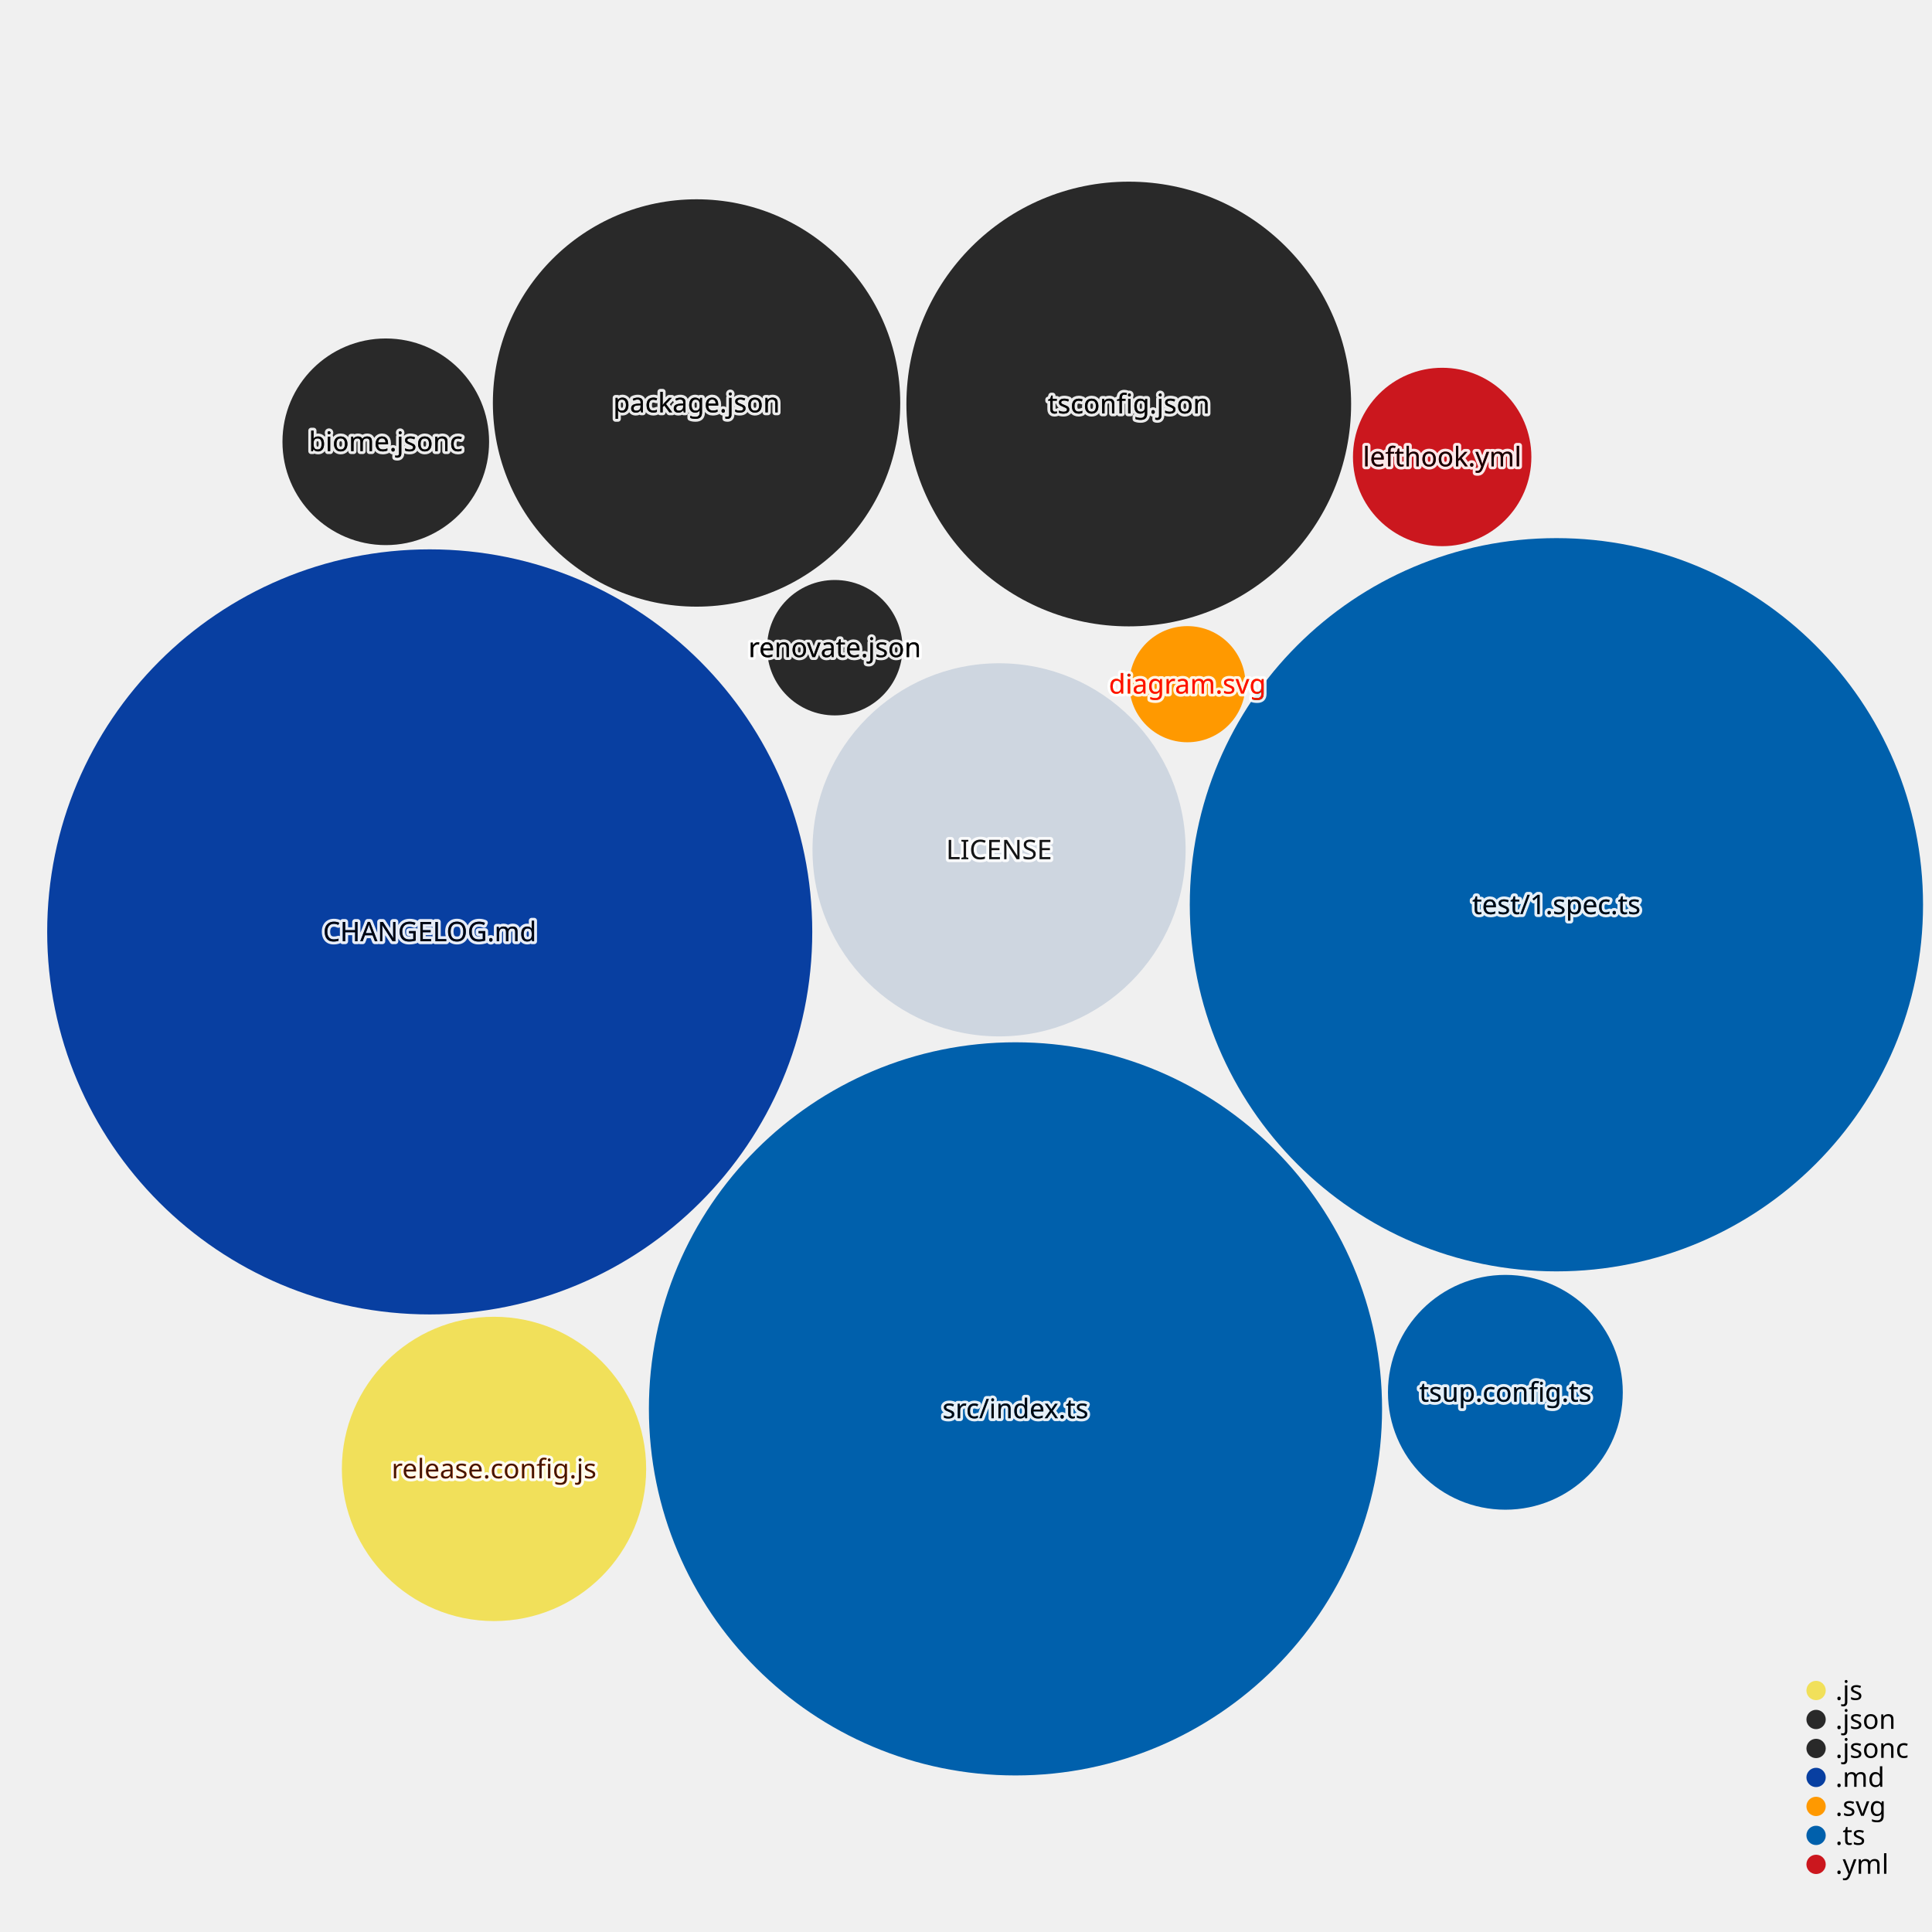
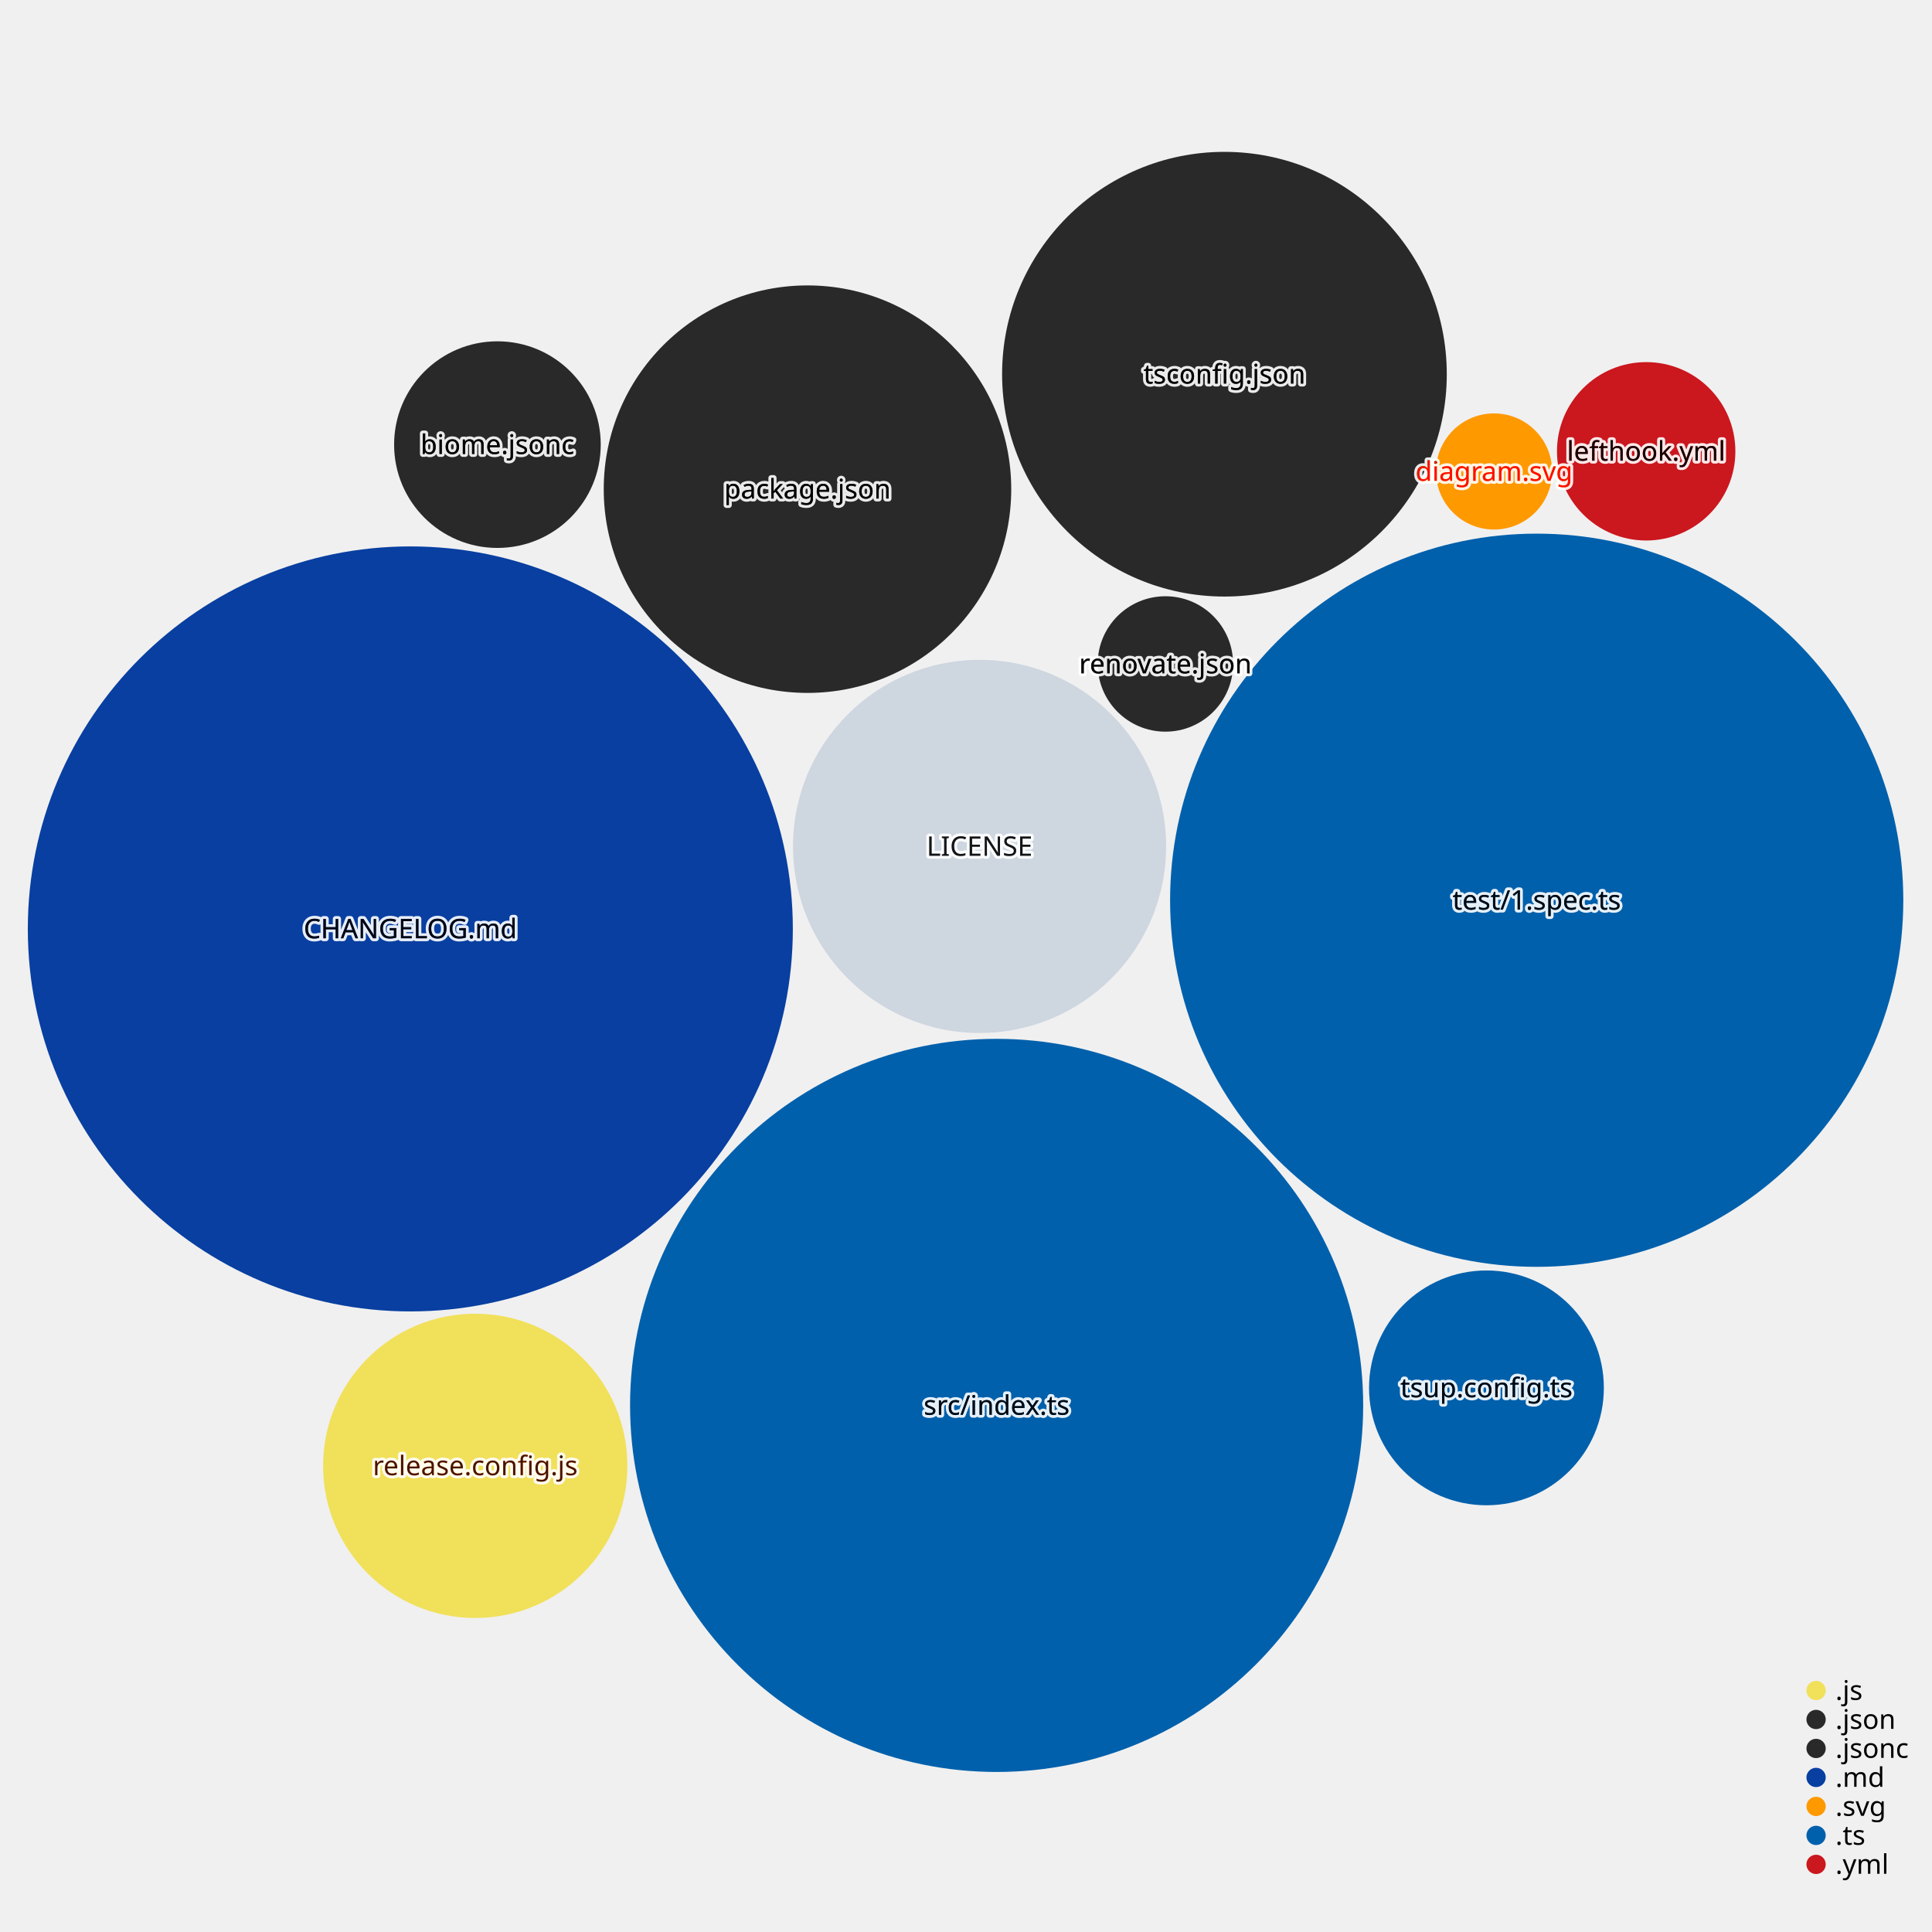
<svg xmlns="http://www.w3.org/2000/svg" width="1000" height="1000" style="background:white;font-family:sans-serif;overflow:visible">
  <defs>
    <filter id="glow" x="-50%" y="-50%" width="200%" height="200%">
      <feGaussianBlur stdDeviation="4" result="coloredBlur" />
      <feMerge>
        <feMergeNode in="coloredBlur" />
        <feMergeNode in="SourceGraphic" />
      </feMerge>
    </filter>
  </defs>
-   <g style="fill:#083fa1;transition:transform 0s ease-out, fill 0.1s ease-out" transform="translate(222.4241, 482.3456)">
-     <circle style="transition:all 0.5s ease-out" r="197.999" stroke-width="0" stroke="#374151" />
+   <g style="fill:#083fa1;transition:transform 0s ease-out, fill 0.1s ease-out" transform="translate(212.3847, 480.8061)">
+     <circle style="transition:all 0.5s ease-out" r="197.987" stroke-width="0" stroke="#374151" />
  </g>
-   <g style="fill:#0060ac;transition:transform 0s ease-out, fill 0.1s ease-out" transform="translate(805.5954, 468.2945)">
-     <circle style="transition:all 0.5s ease-out" r="189.764" stroke-width="0" stroke="#374151" />
+   <g style="fill:#0060ac;transition:transform 0s ease-out, fill 0.1s ease-out" transform="translate(795.3913, 465.9627)">
+     <circle style="transition:all 0.5s ease-out" r="189.752" stroke-width="0" stroke="#374151" />
  </g>
-   <g style="fill:#0060ac;transition:transform 0s ease-out, fill 0.1s ease-out" transform="translate(525.6107, 729.2267)">
-     <circle style="transition:all 0.5s ease-out" r="189.741" stroke-width="0" stroke="#374151" />
+   <g style="fill:#0060ac;transition:transform 0s ease-out, fill 0.1s ease-out" transform="translate(515.8487, 727.4322)">
+     <circle style="transition:all 0.5s ease-out" r="189.729" stroke-width="0" stroke="#374151" />
  </g>
-   <g style="fill:#292929;transition:transform 0s ease-out, fill 0.1s ease-out" transform="translate(584.2446, 209.1161)">
-     <circle style="transition:all 0.5s ease-out" r="115.092" stroke-width="0" stroke="#374151" />
+   <g style="fill:#292929;transition:transform 0s ease-out, fill 0.1s ease-out" transform="translate(633.7698, 193.688)">
+     <circle style="transition:all 0.5s ease-out" r="115.085" stroke-width="0" stroke="#374151" />
  </g>
-   <g style="fill:#292929;transition:transform 0s ease-out, fill 0.1s ease-out" transform="translate(360.5359, 208.5765)">
-     <circle style="transition:all 0.5s ease-out" r="105.426" stroke-width="0" stroke="#374151" />
+   <g style="fill:#292929;transition:transform 0s ease-out, fill 0.1s ease-out" transform="translate(417.9511, 253.1913)">
+     <circle style="transition:all 0.5s ease-out" r="105.461" stroke-width="0" stroke="#374151" />
  </g>
-   <g style="fill:#CED6E0;transition:transform 0s ease-out, fill 0.1s ease-out" transform="translate(517.112, 439.8702)">
-     <circle style="transition:all 0.5s ease-out" r="96.566" stroke-width="0" stroke="#374151" />
+   <g style="fill:#CED6E0;transition:transform 0s ease-out, fill 0.1s ease-out" transform="translate(507.0198, 438.1084)">
+     <circle style="transition:all 0.5s ease-out" r="96.56" stroke-width="0" stroke="#374151" />
  </g>
-   <g style="fill:#f1e05a;transition:transform 0s ease-out, fill 0.1s ease-out" transform="translate(255.7012, 760.3127)">
-     <circle style="transition:all 0.5s ease-out" r="78.753" stroke-width="0" stroke="#374151" />
+   <g style="fill:#f1e05a;transition:transform 0s ease-out, fill 0.1s ease-out" transform="translate(245.9791, 758.7176)">
+     <circle style="transition:all 0.5s ease-out" r="78.748" stroke-width="0" stroke="#374151" />
  </g>
-   <g style="fill:#0060ac;transition:transform 0s ease-out, fill 0.1s ease-out" transform="translate(779.1782, 720.6517)">
-     <circle style="transition:all 0.5s ease-out" r="60.771" stroke-width="0" stroke="#374151" />
+   <g style="fill:#0060ac;transition:transform 0s ease-out, fill 0.1s ease-out" transform="translate(769.3832, 718.3575)">
+     <circle style="transition:all 0.5s ease-out" r="60.768" stroke-width="0" stroke="#374151" />
  </g>
-   <g style="fill:#292929;transition:transform 0s ease-out, fill 0.1s ease-out" transform="translate(199.6836, 228.6704)">
-     <circle style="transition:all 0.5s ease-out" r="53.477" stroke-width="0" stroke="#374151" />
+   <g style="fill:#292929;transition:transform 0s ease-out, fill 0.1s ease-out" transform="translate(257.4646, 230.1352)">
+     <circle style="transition:all 0.5s ease-out" r="53.474" stroke-width="0" stroke="#374151" />
  </g>
-   <g style="fill:#cb171e;transition:transform 0s ease-out, fill 0.1s ease-out" transform="translate(746.4623, 236.5293)">
-     <circle style="transition:all 0.5s ease-out" r="46.17" stroke-width="0" stroke="#374151" />
+   <g style="fill:#cb171e;transition:transform 0s ease-out, fill 0.1s ease-out" transform="translate(852.0564, 233.5964)">
+     <circle style="transition:all 0.5s ease-out" r="46.167" stroke-width="0" stroke="#374151" />
  </g>
-   <g style="fill:#292929;transition:transform 0s ease-out, fill 0.1s ease-out" transform="translate(432.0919, 335.2464)">
-     <circle style="transition:all 0.5s ease-out" r="35.045" stroke-width="0" stroke="#374151" />
+   <g style="fill:#292929;transition:transform 0s ease-out, fill 0.1s ease-out" transform="translate(603.2056, 343.6626)">
+     <circle style="transition:all 0.5s ease-out" r="35.042" stroke-width="0" stroke="#374151" />
  </g>
-   <g style="fill:#ff9900;transition:transform 0s ease-out, fill 0.1s ease-out" transform="translate(614.5978, 354.1317)">
-     <circle style="transition:all 0.5s ease-out" r="30.059" stroke-width="0" stroke="#374151" />
+   <g style="fill:#ff9900;transition:transform 0s ease-out, fill 0.1s ease-out" transform="translate(773.3208, 244.0346)">
+     <circle style="transition:all 0.5s ease-out" r="30.057" stroke-width="0" stroke="#374151" />
  </g>
-   <g style="fill:#083fa1;transition:transform 0s ease-out" transform="translate(222.4241, 482.3456)">
+   <g style="fill:#083fa1;transition:transform 0s ease-out" transform="translate(212.3847, 480.8061)">
    <text style="pointer-events:none;opacity:0.9;font-size:14px;font-weight:500;transition:all 0.5s ease-out" fill="#4B5563" text-anchor="middle" dominant-baseline="middle" stroke="white" stroke-width="3" stroke-linejoin="round">CHANGELOG.md</text>
    <text style="pointer-events:none;opacity:1;font-size:14px;font-weight:500;transition:all 0.5s ease-out" text-anchor="middle" dominant-baseline="middle">CHANGELOG.md</text>
    <text style="pointer-events:none;opacity:0.9;font-size:14px;font-weight:500;mix-blend-mode:color-burn;transition:all 0.5s ease-out" fill="#110101" text-anchor="middle" dominant-baseline="middle">CHANGELOG.md</text>
  </g>
-   <g style="fill:#0060ac;transition:transform 0s ease-out" transform="translate(805.5954, 468.2945)">
+   <g style="fill:#0060ac;transition:transform 0s ease-out" transform="translate(795.3913, 465.9627)">
    <text style="pointer-events:none;opacity:0.9;font-size:14px;font-weight:500;transition:all 0.5s ease-out" fill="#4B5563" text-anchor="middle" dominant-baseline="middle" stroke="white" stroke-width="3" stroke-linejoin="round">test/1.spec.ts</text>
    <text style="pointer-events:none;opacity:1;font-size:14px;font-weight:500;transition:all 0.5s ease-out" text-anchor="middle" dominant-baseline="middle">test/1.spec.ts</text>
    <text style="pointer-events:none;opacity:0.9;font-size:14px;font-weight:500;mix-blend-mode:color-burn;transition:all 0.5s ease-out" fill="#110101" text-anchor="middle" dominant-baseline="middle">test/1.spec.ts</text>
  </g>
-   <g style="fill:#0060ac;transition:transform 0s ease-out" transform="translate(525.6107, 729.2267)">
+   <g style="fill:#0060ac;transition:transform 0s ease-out" transform="translate(515.8487, 727.4322)">
    <text style="pointer-events:none;opacity:0.9;font-size:14px;font-weight:500;transition:all 0.5s ease-out" fill="#4B5563" text-anchor="middle" dominant-baseline="middle" stroke="white" stroke-width="3" stroke-linejoin="round">src/index.ts</text>
    <text style="pointer-events:none;opacity:1;font-size:14px;font-weight:500;transition:all 0.5s ease-out" text-anchor="middle" dominant-baseline="middle">src/index.ts</text>
    <text style="pointer-events:none;opacity:0.9;font-size:14px;font-weight:500;mix-blend-mode:color-burn;transition:all 0.5s ease-out" fill="#110101" text-anchor="middle" dominant-baseline="middle">src/index.ts</text>
  </g>
-   <g style="fill:#292929;transition:transform 0s ease-out" transform="translate(584.2446, 209.1161)">
+   <g style="fill:#292929;transition:transform 0s ease-out" transform="translate(633.7698, 193.688)">
    <text style="pointer-events:none;opacity:0.9;font-size:14px;font-weight:500;transition:all 0.5s ease-out" fill="#4B5563" text-anchor="middle" dominant-baseline="middle" stroke="white" stroke-width="3" stroke-linejoin="round">tsconfig.json</text>
    <text style="pointer-events:none;opacity:1;font-size:14px;font-weight:500;transition:all 0.5s ease-out" text-anchor="middle" dominant-baseline="middle">tsconfig.json</text>
    <text style="pointer-events:none;opacity:0.9;font-size:14px;font-weight:500;mix-blend-mode:color-burn;transition:all 0.5s ease-out" fill="#110101" text-anchor="middle" dominant-baseline="middle">tsconfig.json</text>
  </g>
-   <g style="fill:#292929;transition:transform 0s ease-out" transform="translate(360.5359, 208.5765)">
+   <g style="fill:#292929;transition:transform 0s ease-out" transform="translate(417.9511, 253.1913)">
    <text style="pointer-events:none;opacity:0.9;font-size:14px;font-weight:500;transition:all 0.5s ease-out" fill="#4B5563" text-anchor="middle" dominant-baseline="middle" stroke="white" stroke-width="3" stroke-linejoin="round">package.json</text>
    <text style="pointer-events:none;opacity:1;font-size:14px;font-weight:500;transition:all 0.5s ease-out" text-anchor="middle" dominant-baseline="middle">package.json</text>
    <text style="pointer-events:none;opacity:0.9;font-size:14px;font-weight:500;mix-blend-mode:color-burn;transition:all 0.5s ease-out" fill="#110101" text-anchor="middle" dominant-baseline="middle">package.json</text>
  </g>
-   <g style="fill:#CED6E0;transition:transform 0s ease-out" transform="translate(517.112, 439.8702)">
+   <g style="fill:#CED6E0;transition:transform 0s ease-out" transform="translate(507.0198, 438.1084)">
    <text style="pointer-events:none;opacity:0.9;font-size:14px;font-weight:500;transition:all 0.5s ease-out" fill="#4B5563" text-anchor="middle" dominant-baseline="middle" stroke="white" stroke-width="3" stroke-linejoin="round">LICENSE</text>
    <text style="pointer-events:none;opacity:1;font-size:14px;font-weight:500;transition:all 0.5s ease-out" text-anchor="middle" dominant-baseline="middle">LICENSE</text>
    <text style="pointer-events:none;opacity:0.9;font-size:14px;font-weight:500;mix-blend-mode:color-burn;transition:all 0.5s ease-out" fill="#110101" text-anchor="middle" dominant-baseline="middle">LICENSE</text>
  </g>
-   <g style="fill:#f1e05a;transition:transform 0s ease-out" transform="translate(255.7012, 760.3127)">
+   <g style="fill:#f1e05a;transition:transform 0s ease-out" transform="translate(245.9791, 758.7176)">
    <text style="pointer-events:none;opacity:0.9;font-size:14px;font-weight:500;transition:all 0.5s ease-out" fill="#4B5563" text-anchor="middle" dominant-baseline="middle" stroke="white" stroke-width="3" stroke-linejoin="round">release.config.js</text>
    <text style="pointer-events:none;opacity:1;font-size:14px;font-weight:500;transition:all 0.5s ease-out" text-anchor="middle" dominant-baseline="middle">release.config.js</text>
    <text style="pointer-events:none;opacity:0.9;font-size:14px;font-weight:500;mix-blend-mode:color-burn;transition:all 0.5s ease-out" fill="#110101" text-anchor="middle" dominant-baseline="middle">release.config.js</text>
  </g>
-   <g style="fill:#0060ac;transition:transform 0s ease-out" transform="translate(779.1782, 720.6517)">
+   <g style="fill:#0060ac;transition:transform 0s ease-out" transform="translate(769.3832, 718.3575)">
    <text style="pointer-events:none;opacity:0.9;font-size:14px;font-weight:500;transition:all 0.5s ease-out" fill="#4B5563" text-anchor="middle" dominant-baseline="middle" stroke="white" stroke-width="3" stroke-linejoin="round">tsup.config.ts</text>
    <text style="pointer-events:none;opacity:1;font-size:14px;font-weight:500;transition:all 0.5s ease-out" text-anchor="middle" dominant-baseline="middle">tsup.config.ts</text>
    <text style="pointer-events:none;opacity:0.9;font-size:14px;font-weight:500;mix-blend-mode:color-burn;transition:all 0.5s ease-out" fill="#110101" text-anchor="middle" dominant-baseline="middle">tsup.config.ts</text>
  </g>
-   <g style="fill:#292929;transition:transform 0s ease-out" transform="translate(199.6836, 228.6704)">
+   <g style="fill:#292929;transition:transform 0s ease-out" transform="translate(257.4646, 230.1352)">
    <text style="pointer-events:none;opacity:0.9;font-size:14px;font-weight:500;transition:all 0.5s ease-out" fill="#4B5563" text-anchor="middle" dominant-baseline="middle" stroke="white" stroke-width="3" stroke-linejoin="round">biome.jsonc</text>
    <text style="pointer-events:none;opacity:1;font-size:14px;font-weight:500;transition:all 0.5s ease-out" text-anchor="middle" dominant-baseline="middle">biome.jsonc</text>
    <text style="pointer-events:none;opacity:0.9;font-size:14px;font-weight:500;mix-blend-mode:color-burn;transition:all 0.5s ease-out" fill="#110101" text-anchor="middle" dominant-baseline="middle">biome.jsonc</text>
  </g>
-   <g style="fill:#cb171e;transition:transform 0s ease-out" transform="translate(746.4623, 236.5293)">
+   <g style="fill:#cb171e;transition:transform 0s ease-out" transform="translate(852.0564, 233.5964)">
    <text style="pointer-events:none;opacity:0.9;font-size:14px;font-weight:500;transition:all 0.5s ease-out" fill="#4B5563" text-anchor="middle" dominant-baseline="middle" stroke="white" stroke-width="3" stroke-linejoin="round">lefthook.yml</text>
    <text style="pointer-events:none;opacity:1;font-size:14px;font-weight:500;transition:all 0.5s ease-out" text-anchor="middle" dominant-baseline="middle">lefthook.yml</text>
    <text style="pointer-events:none;opacity:0.9;font-size:14px;font-weight:500;mix-blend-mode:color-burn;transition:all 0.5s ease-out" fill="#110101" text-anchor="middle" dominant-baseline="middle">lefthook.yml</text>
  </g>
-   <g style="fill:#292929;transition:transform 0s ease-out" transform="translate(432.0919, 335.2464)">
+   <g style="fill:#292929;transition:transform 0s ease-out" transform="translate(603.2056, 343.6626)">
    <text style="pointer-events:none;opacity:0.9;font-size:14px;font-weight:500;transition:all 0.5s ease-out" fill="#4B5563" text-anchor="middle" dominant-baseline="middle" stroke="white" stroke-width="3" stroke-linejoin="round">renovate.json</text>
    <text style="pointer-events:none;opacity:1;font-size:14px;font-weight:500;transition:all 0.5s ease-out" text-anchor="middle" dominant-baseline="middle">renovate.json</text>
    <text style="pointer-events:none;opacity:0.9;font-size:14px;font-weight:500;mix-blend-mode:color-burn;transition:all 0.5s ease-out" fill="#110101" text-anchor="middle" dominant-baseline="middle">renovate.json</text>
  </g>
-   <g style="fill:#ff9900;transition:transform 0s ease-out" transform="translate(614.5978, 354.1317)">
+   <g style="fill:#ff9900;transition:transform 0s ease-out" transform="translate(773.3208, 244.0346)">
    <text style="pointer-events:none;opacity:0.9;font-size:14px;font-weight:500;transition:all 0.5s ease-out" fill="#4B5563" text-anchor="middle" dominant-baseline="middle" stroke="white" stroke-width="3" stroke-linejoin="round">diagram.svg</text>
    <text style="pointer-events:none;opacity:1;font-size:14px;font-weight:500;transition:all 0.5s ease-out" text-anchor="middle" dominant-baseline="middle">diagram.svg</text>
    <text style="pointer-events:none;opacity:0.9;font-size:14px;font-weight:500;mix-blend-mode:color-burn;transition:all 0.5s ease-out" fill="#110101" text-anchor="middle" dominant-baseline="middle">diagram.svg</text>
  </g>
  <g transform="translate(940, 875)">
    <g transform="translate(0, 0)">
      <circle r="5" fill="#f1e05a" />
      <text x="10" style="font-size:14px;font-weight:300" dominant-baseline="middle">.js</text>
    </g>
    <g transform="translate(0, 15)">
      <circle r="5" fill="#292929" />
      <text x="10" style="font-size:14px;font-weight:300" dominant-baseline="middle">.json</text>
    </g>
    <g transform="translate(0, 30)">
      <circle r="5" fill="#292929" />
      <text x="10" style="font-size:14px;font-weight:300" dominant-baseline="middle">.jsonc</text>
    </g>
    <g transform="translate(0, 45)">
      <circle r="5" fill="#083fa1" />
      <text x="10" style="font-size:14px;font-weight:300" dominant-baseline="middle">.md</text>
    </g>
    <g transform="translate(0, 60)">
      <circle r="5" fill="#ff9900" />
      <text x="10" style="font-size:14px;font-weight:300" dominant-baseline="middle">.svg</text>
    </g>
    <g transform="translate(0, 75)">
      <circle r="5" fill="#0060ac" />
      <text x="10" style="font-size:14px;font-weight:300" dominant-baseline="middle">.ts</text>
    </g>
    <g transform="translate(0, 90)">
      <circle r="5" fill="#cb171e" />
      <text x="10" style="font-size:14px;font-weight:300" dominant-baseline="middle">.yml</text>
    </g>
    <g fill="#9CA3AF" style="font-weight:300;font-style:italic;font-size:12px">each dot sized by file size</g>
  </g>
</svg>
